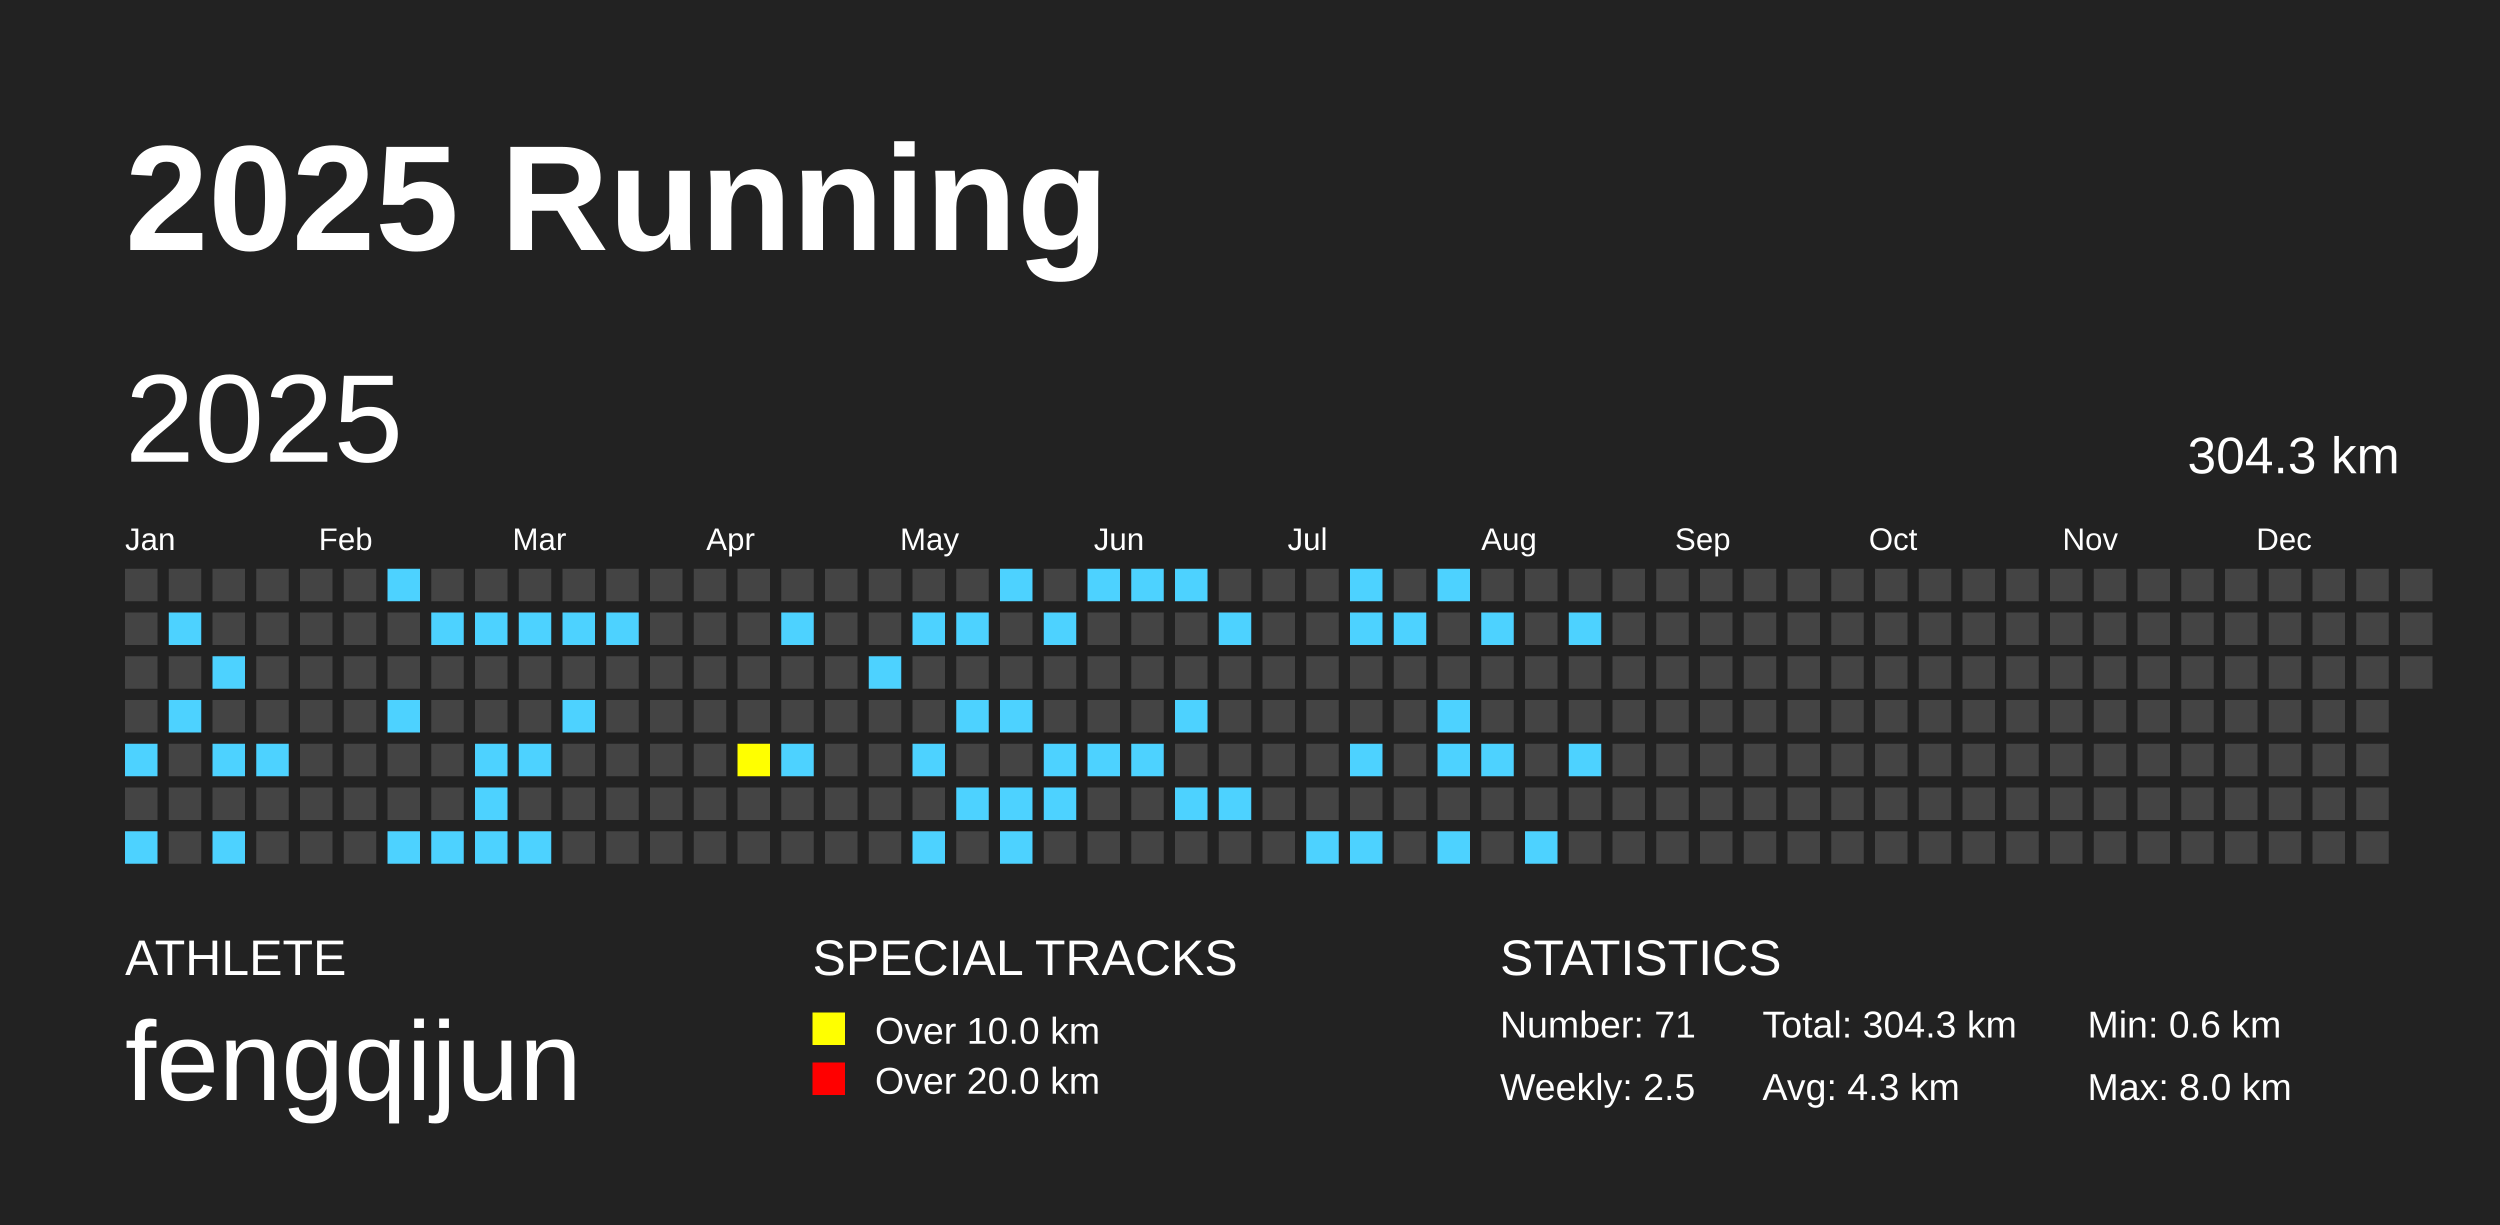
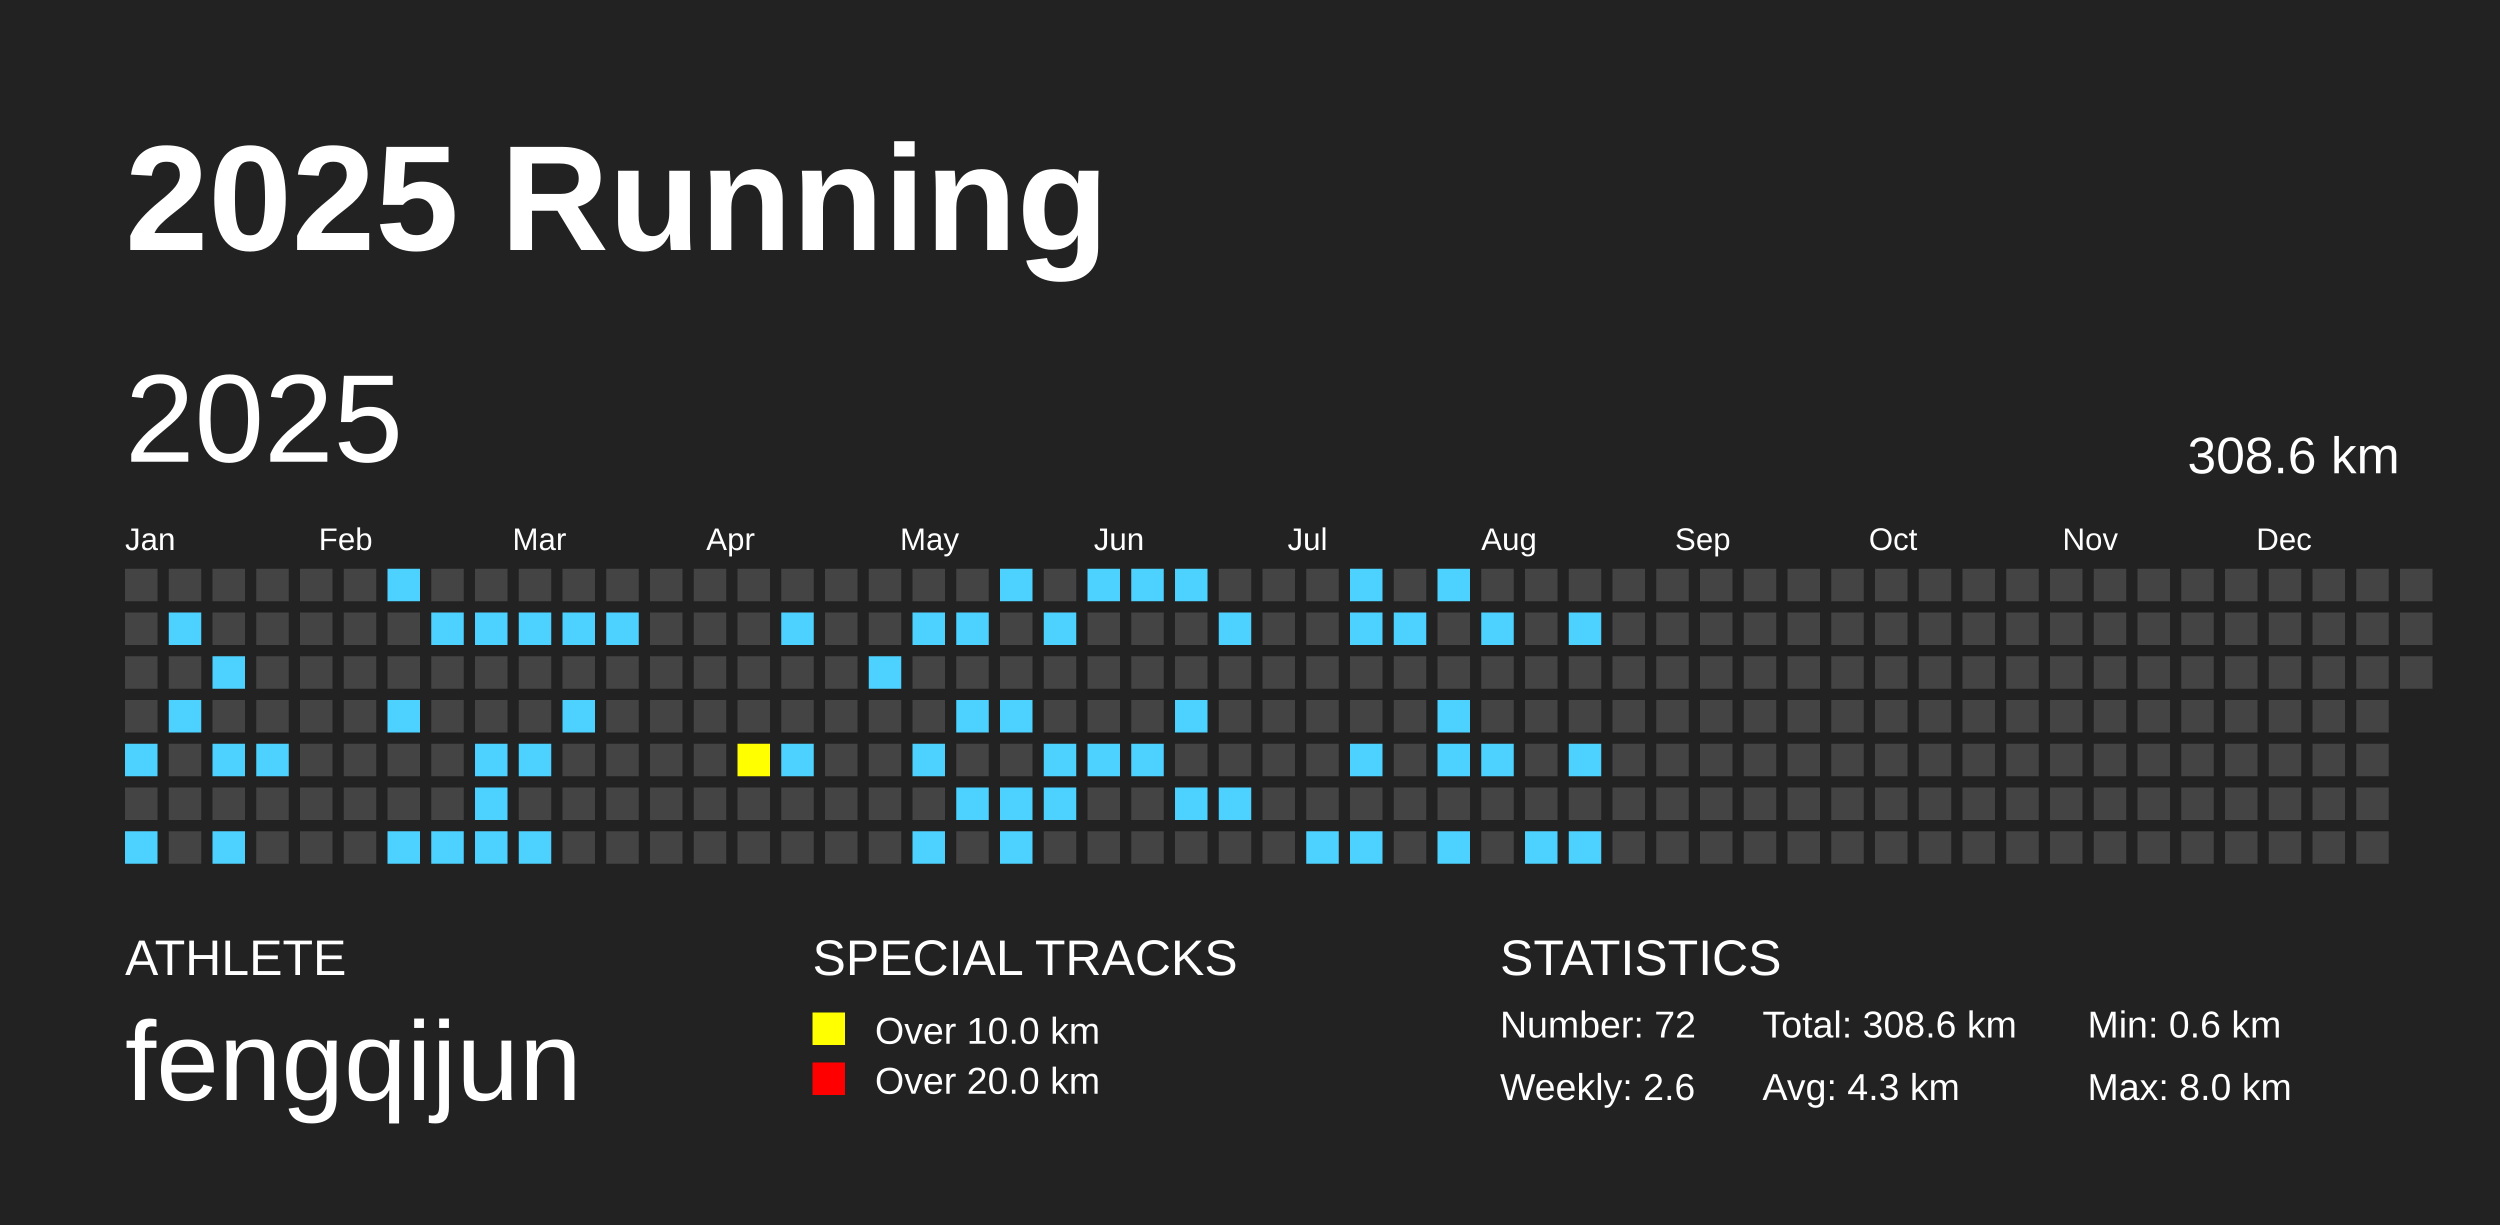
<svg xmlns="http://www.w3.org/2000/svg" baseProfile="full" height="98mm" version="1.1" viewBox="0,0,200,98" width="200mm">
  <defs />
  <rect fill="#222222" height="98" width="200" x="0" y="0" />
  <text fill="#FFFFFF" style="font-size:12px; font-family:Arial; font-weight:bold;" x="10" y="20">2025 Running</text>
  <text fill="#FFFFFF" style="font-size:4px; font-family:Arial" x="10" y="78">ATHLETE</text>
  <text fill="#FFFFFF" style="font-size:9px; font-family:Arial" x="10" y="88">fengqijun</text>
  <text fill="#FFFFFF" style="font-size:4px; font-family:Arial" x="65" y="78">SPECIAL TRACKS</text>
  <rect fill="yellow" height="2.6" width="2.6" x="65" y="81" />
  <text fill="#FFFFFF" style="font-size:3px; font-family:Arial" x="70" y="83.5">Over 10.0 km</text>
  <rect fill="red" height="2.6" width="2.6" x="65" y="85" />
  <text fill="#FFFFFF" style="font-size:3px; font-family:Arial" x="70" y="87.5">Over 20.0 km</text>
  <text fill="#FFFFFF" style="font-size:4px; font-family:Arial" x="120" y="78">STATISTICS</text>
-   <text fill="#FFFFFF" style="font-size:3px; font-family:Arial" x="120" y="83">Number: 71</text>
-   <text fill="#FFFFFF" style="font-size:3px; font-family:Arial" x="120" y="88">Weekly: 2.5</text>
-   <text fill="#FFFFFF" style="font-size:3px; font-family:Arial" x="141" y="83">Total: 304.3 km</text>
+   <text fill="#FFFFFF" style="font-size:3px; font-family:Arial" x="120" y="83">Number: 72</text>
+   <text fill="#FFFFFF" style="font-size:3px; font-family:Arial" x="120" y="88">Weekly: 2.6</text>
+   <text fill="#FFFFFF" style="font-size:3px; font-family:Arial" x="141" y="83">Total: 308.6 km</text>
  <text fill="#FFFFFF" style="font-size:3px; font-family:Arial" x="141" y="88">Avg: 4.3 km</text>
  <text fill="#FFFFFF" style="font-size:3px; font-family:Arial" x="167" y="83">Min: 0.6 km</text>
  <text fill="#FFFFFF" style="font-size:3px; font-family:Arial" x="167" y="88">Max: 8.0 km</text>
  <text dominant-baseline="hanging" fill="#FFFFFF" style="font-size:10.0px; font-family:Arial;" x="10" y="30">2025</text>
-   <text dominant-baseline="hanging" fill="#FFFFFF" style="font-size:4.125px; font-family:Arial;" x="175" y="35">304.3 km</text>
+   <text dominant-baseline="hanging" fill="#FFFFFF" style="font-size:4.125px; font-family:Arial;" x="175" y="35">308.6 km</text>
  <text fill="#FFFFFF" style="font-size:2.5px; font-family:Arial" x="10.0" y="44">Jan</text>
  <text fill="#FFFFFF" style="font-size:2.5px; font-family:Arial" x="25.5" y="44">Feb</text>
  <text fill="#FFFFFF" style="font-size:2.5px; font-family:Arial" x="41.0" y="44">Mar</text>
  <text fill="#FFFFFF" style="font-size:2.5px; font-family:Arial" x="56.5" y="44">Apr</text>
  <text fill="#FFFFFF" style="font-size:2.5px; font-family:Arial" x="72.0" y="44">May</text>
  <text fill="#FFFFFF" style="font-size:2.5px; font-family:Arial" x="87.5" y="44">Jun</text>
  <text fill="#FFFFFF" style="font-size:2.5px; font-family:Arial" x="103.0" y="44">Jul</text>
  <text fill="#FFFFFF" style="font-size:2.5px; font-family:Arial" x="118.5" y="44">Aug</text>
  <text fill="#FFFFFF" style="font-size:2.5px; font-family:Arial" x="134.0" y="44">Sep</text>
  <text fill="#FFFFFF" style="font-size:2.5px; font-family:Arial" x="149.5" y="44">Oct</text>
  <text fill="#FFFFFF" style="font-size:2.5px; font-family:Arial" x="165.0" y="44">Nov</text>
  <text fill="#FFFFFF" style="font-size:2.5px; font-family:Arial" x="180.5" y="44">Dec</text>
  <rect fill="#444444" height="2.6" width="2.6" x="10.0" y="45.5" />
  <rect fill="#444444" height="2.6" width="2.6" x="10.0" y="49.0" />
  <rect fill="#444444" height="2.6" width="2.6" x="10.0" y="52.5" />
  <rect fill="#444444" height="2.6" width="2.6" x="10.0" y="56.0" />
  <rect fill="#4DD2FF" height="2.6" width="2.6" x="10.0" y="59.5" />
  <rect fill="#444444" height="2.6" width="2.6" x="10.0" y="63.0" />
  <rect fill="#4DD2FF" height="2.6" width="2.6" x="10.0" y="66.5" />
  <rect fill="#444444" height="2.6" width="2.6" x="13.5" y="45.5" />
  <rect fill="#4DD2FF" height="2.6" width="2.6" x="13.5" y="49.0" />
  <rect fill="#444444" height="2.6" width="2.6" x="13.5" y="52.5" />
  <rect fill="#4DD2FF" height="2.6" width="2.6" x="13.5" y="56.0" />
  <rect fill="#444444" height="2.6" width="2.6" x="13.5" y="59.5" />
  <rect fill="#444444" height="2.6" width="2.6" x="13.5" y="63.0" />
  <rect fill="#444444" height="2.6" width="2.6" x="13.5" y="66.5" />
  <rect fill="#444444" height="2.6" width="2.6" x="17.0" y="45.5" />
  <rect fill="#444444" height="2.6" width="2.6" x="17.0" y="49.0" />
  <rect fill="#4DD2FF" height="2.6" width="2.6" x="17.0" y="52.5" />
  <rect fill="#444444" height="2.6" width="2.6" x="17.0" y="56.0" />
  <rect fill="#4DD2FF" height="2.6" width="2.6" x="17.0" y="59.5" />
  <rect fill="#444444" height="2.6" width="2.6" x="17.0" y="63.0" />
  <rect fill="#4DD2FF" height="2.6" width="2.6" x="17.0" y="66.5" />
  <rect fill="#444444" height="2.6" width="2.6" x="20.5" y="45.5" />
  <rect fill="#444444" height="2.6" width="2.6" x="20.5" y="49.0" />
  <rect fill="#444444" height="2.6" width="2.6" x="20.5" y="52.5" />
  <rect fill="#444444" height="2.6" width="2.6" x="20.5" y="56.0" />
  <rect fill="#4DD2FF" height="2.6" width="2.6" x="20.5" y="59.5" />
  <rect fill="#444444" height="2.6" width="2.6" x="20.5" y="63.0" />
  <rect fill="#444444" height="2.6" width="2.6" x="20.5" y="66.5" />
  <rect fill="#444444" height="2.6" width="2.6" x="24.0" y="45.5" />
  <rect fill="#444444" height="2.6" width="2.6" x="24.0" y="49.0" />
  <rect fill="#444444" height="2.6" width="2.6" x="24.0" y="52.5" />
  <rect fill="#444444" height="2.6" width="2.6" x="24.0" y="56.0" />
  <rect fill="#444444" height="2.6" width="2.6" x="24.0" y="59.5" />
  <rect fill="#444444" height="2.6" width="2.6" x="24.0" y="63.0" />
  <rect fill="#444444" height="2.6" width="2.6" x="24.0" y="66.5" />
  <rect fill="#444444" height="2.6" width="2.6" x="27.5" y="45.5" />
  <rect fill="#444444" height="2.6" width="2.6" x="27.5" y="49.0" />
  <rect fill="#444444" height="2.6" width="2.6" x="27.5" y="52.5" />
  <rect fill="#444444" height="2.6" width="2.6" x="27.5" y="56.0" />
  <rect fill="#444444" height="2.6" width="2.6" x="27.5" y="59.5" />
  <rect fill="#444444" height="2.6" width="2.6" x="27.5" y="63.0" />
  <rect fill="#444444" height="2.6" width="2.6" x="27.5" y="66.5" />
  <rect fill="#4DD2FF" height="2.6" width="2.6" x="31.0" y="45.5" />
  <rect fill="#444444" height="2.6" width="2.6" x="31.0" y="49.0" />
  <rect fill="#444444" height="2.6" width="2.6" x="31.0" y="52.5" />
  <rect fill="#4DD2FF" height="2.6" width="2.6" x="31.0" y="56.0" />
  <rect fill="#444444" height="2.6" width="2.6" x="31.0" y="59.5" />
  <rect fill="#444444" height="2.6" width="2.6" x="31.0" y="63.0" />
  <rect fill="#4DD2FF" height="2.6" width="2.6" x="31.0" y="66.5" />
  <rect fill="#444444" height="2.6" width="2.6" x="34.5" y="45.5" />
  <rect fill="#4DD2FF" height="2.6" width="2.6" x="34.5" y="49.0" />
  <rect fill="#444444" height="2.6" width="2.6" x="34.5" y="52.5" />
  <rect fill="#444444" height="2.6" width="2.6" x="34.5" y="56.0" />
  <rect fill="#444444" height="2.6" width="2.6" x="34.5" y="59.5" />
  <rect fill="#444444" height="2.6" width="2.6" x="34.5" y="63.0" />
  <rect fill="#4DD2FF" height="2.6" width="2.6" x="34.5" y="66.5" />
  <rect fill="#444444" height="2.6" width="2.6" x="38.0" y="45.5" />
  <rect fill="#4DD2FF" height="2.6" width="2.6" x="38.0" y="49.0" />
  <rect fill="#444444" height="2.6" width="2.6" x="38.0" y="52.5" />
  <rect fill="#444444" height="2.6" width="2.6" x="38.0" y="56.0" />
  <rect fill="#4DD2FF" height="2.6" width="2.6" x="38.0" y="59.5" />
  <rect fill="#4DD2FF" height="2.6" width="2.6" x="38.0" y="63.0" />
  <rect fill="#4DD2FF" height="2.6" width="2.6" x="38.0" y="66.5" />
  <rect fill="#444444" height="2.6" width="2.6" x="41.5" y="45.5" />
  <rect fill="#4DD2FF" height="2.6" width="2.6" x="41.5" y="49.0" />
  <rect fill="#444444" height="2.6" width="2.6" x="41.5" y="52.5" />
  <rect fill="#444444" height="2.6" width="2.6" x="41.5" y="56.0" />
  <rect fill="#4DD2FF" height="2.6" width="2.6" x="41.5" y="59.5" />
  <rect fill="#444444" height="2.6" width="2.6" x="41.5" y="63.0" />
  <rect fill="#4DD2FF" height="2.6" width="2.6" x="41.5" y="66.5" />
  <rect fill="#444444" height="2.6" width="2.6" x="45.0" y="45.5" />
  <rect fill="#4DD2FF" height="2.6" width="2.6" x="45.0" y="49.0" />
  <rect fill="#444444" height="2.6" width="2.6" x="45.0" y="52.5" />
  <rect fill="#4DD2FF" height="2.6" width="2.6" x="45.0" y="56.0" />
  <rect fill="#444444" height="2.6" width="2.6" x="45.0" y="59.5" />
  <rect fill="#444444" height="2.6" width="2.6" x="45.0" y="63.0" />
  <rect fill="#444444" height="2.6" width="2.6" x="45.0" y="66.5" />
  <rect fill="#444444" height="2.6" width="2.6" x="48.5" y="45.5" />
  <rect fill="#4DD2FF" height="2.6" width="2.6" x="48.5" y="49.0" />
  <rect fill="#444444" height="2.6" width="2.6" x="48.5" y="52.5" />
  <rect fill="#444444" height="2.6" width="2.6" x="48.5" y="56.0" />
  <rect fill="#444444" height="2.6" width="2.6" x="48.5" y="59.5" />
  <rect fill="#444444" height="2.6" width="2.6" x="48.5" y="63.0" />
  <rect fill="#444444" height="2.6" width="2.6" x="48.5" y="66.5" />
  <rect fill="#444444" height="2.6" width="2.6" x="52.0" y="45.5" />
  <rect fill="#444444" height="2.6" width="2.6" x="52.0" y="49.0" />
  <rect fill="#444444" height="2.6" width="2.6" x="52.0" y="52.5" />
  <rect fill="#444444" height="2.6" width="2.6" x="52.0" y="56.0" />
  <rect fill="#444444" height="2.6" width="2.6" x="52.0" y="59.5" />
  <rect fill="#444444" height="2.6" width="2.6" x="52.0" y="63.0" />
  <rect fill="#444444" height="2.6" width="2.6" x="52.0" y="66.5" />
  <rect fill="#444444" height="2.6" width="2.6" x="55.5" y="45.5" />
  <rect fill="#444444" height="2.6" width="2.6" x="55.5" y="49.0" />
  <rect fill="#444444" height="2.6" width="2.6" x="55.5" y="52.5" />
  <rect fill="#444444" height="2.6" width="2.6" x="55.5" y="56.0" />
  <rect fill="#444444" height="2.6" width="2.6" x="55.5" y="59.5" />
  <rect fill="#444444" height="2.6" width="2.6" x="55.5" y="63.0" />
  <rect fill="#444444" height="2.6" width="2.6" x="55.5" y="66.5" />
  <rect fill="#444444" height="2.6" width="2.6" x="59.0" y="45.5" />
  <rect fill="#444444" height="2.6" width="2.6" x="59.0" y="49.0" />
  <rect fill="#444444" height="2.6" width="2.6" x="59.0" y="52.5" />
  <rect fill="#444444" height="2.6" width="2.6" x="59.0" y="56.0" />
  <rect fill="yellow" height="2.6" width="2.6" x="59.0" y="59.5" />
  <rect fill="#444444" height="2.6" width="2.6" x="59.0" y="63.0" />
  <rect fill="#444444" height="2.6" width="2.6" x="59.0" y="66.5" />
  <rect fill="#444444" height="2.6" width="2.6" x="62.5" y="45.5" />
  <rect fill="#4DD2FF" height="2.6" width="2.6" x="62.5" y="49.0" />
  <rect fill="#444444" height="2.6" width="2.6" x="62.5" y="52.5" />
  <rect fill="#444444" height="2.6" width="2.6" x="62.5" y="56.0" />
  <rect fill="#4DD2FF" height="2.6" width="2.6" x="62.5" y="59.5" />
  <rect fill="#444444" height="2.6" width="2.6" x="62.5" y="63.0" />
  <rect fill="#444444" height="2.6" width="2.6" x="62.5" y="66.5" />
  <rect fill="#444444" height="2.6" width="2.6" x="66.0" y="45.5" />
  <rect fill="#444444" height="2.6" width="2.6" x="66.0" y="49.0" />
  <rect fill="#444444" height="2.6" width="2.6" x="66.0" y="52.5" />
  <rect fill="#444444" height="2.6" width="2.6" x="66.0" y="56.0" />
  <rect fill="#444444" height="2.6" width="2.6" x="66.0" y="59.5" />
  <rect fill="#444444" height="2.6" width="2.6" x="66.0" y="63.0" />
  <rect fill="#444444" height="2.6" width="2.6" x="66.0" y="66.5" />
  <rect fill="#444444" height="2.6" width="2.6" x="69.5" y="45.5" />
  <rect fill="#444444" height="2.6" width="2.6" x="69.5" y="49.0" />
  <rect fill="#4DD2FF" height="2.6" width="2.6" x="69.5" y="52.5" />
  <rect fill="#444444" height="2.6" width="2.6" x="69.5" y="56.0" />
  <rect fill="#444444" height="2.6" width="2.6" x="69.5" y="59.5" />
  <rect fill="#444444" height="2.6" width="2.6" x="69.5" y="63.0" />
  <rect fill="#444444" height="2.6" width="2.6" x="69.5" y="66.5" />
  <rect fill="#444444" height="2.6" width="2.6" x="73.0" y="45.5" />
  <rect fill="#4DD2FF" height="2.6" width="2.6" x="73.0" y="49.0" />
  <rect fill="#444444" height="2.6" width="2.6" x="73.0" y="52.5" />
  <rect fill="#444444" height="2.6" width="2.6" x="73.0" y="56.0" />
  <rect fill="#4DD2FF" height="2.6" width="2.6" x="73.0" y="59.5" />
  <rect fill="#444444" height="2.6" width="2.6" x="73.0" y="63.0" />
  <rect fill="#4DD2FF" height="2.6" width="2.6" x="73.0" y="66.5" />
  <rect fill="#444444" height="2.6" width="2.6" x="76.5" y="45.5" />
  <rect fill="#4DD2FF" height="2.6" width="2.6" x="76.5" y="49.0" />
  <rect fill="#444444" height="2.6" width="2.6" x="76.5" y="52.5" />
  <rect fill="#4DD2FF" height="2.6" width="2.6" x="76.5" y="56.0" />
  <rect fill="#444444" height="2.6" width="2.6" x="76.5" y="59.5" />
  <rect fill="#4DD2FF" height="2.6" width="2.6" x="76.5" y="63.0" />
  <rect fill="#444444" height="2.6" width="2.6" x="76.5" y="66.5" />
  <rect fill="#4DD2FF" height="2.6" width="2.6" x="80.0" y="45.5" />
  <rect fill="#444444" height="2.6" width="2.6" x="80.0" y="49.0" />
  <rect fill="#444444" height="2.6" width="2.6" x="80.0" y="52.5" />
  <rect fill="#4DD2FF" height="2.6" width="2.6" x="80.0" y="56.0" />
  <rect fill="#444444" height="2.6" width="2.6" x="80.0" y="59.5" />
  <rect fill="#4DD2FF" height="2.6" width="2.6" x="80.0" y="63.0" />
  <rect fill="#4DD2FF" height="2.6" width="2.6" x="80.0" y="66.5" />
  <rect fill="#444444" height="2.6" width="2.6" x="83.5" y="45.5" />
  <rect fill="#4DD2FF" height="2.6" width="2.6" x="83.5" y="49.0" />
  <rect fill="#444444" height="2.6" width="2.6" x="83.5" y="52.5" />
  <rect fill="#444444" height="2.6" width="2.6" x="83.5" y="56.0" />
  <rect fill="#4DD2FF" height="2.6" width="2.6" x="83.5" y="59.5" />
  <rect fill="#4DD2FF" height="2.6" width="2.6" x="83.5" y="63.0" />
  <rect fill="#444444" height="2.6" width="2.6" x="83.5" y="66.5" />
  <rect fill="#4DD2FF" height="2.6" width="2.6" x="87.0" y="45.5" />
  <rect fill="#444444" height="2.6" width="2.6" x="87.0" y="49.0" />
  <rect fill="#444444" height="2.6" width="2.6" x="87.0" y="52.5" />
  <rect fill="#444444" height="2.6" width="2.6" x="87.0" y="56.0" />
  <rect fill="#4DD2FF" height="2.6" width="2.6" x="87.0" y="59.5" />
  <rect fill="#444444" height="2.6" width="2.6" x="87.0" y="63.0" />
  <rect fill="#444444" height="2.6" width="2.6" x="87.0" y="66.5" />
  <rect fill="#4DD2FF" height="2.6" width="2.6" x="90.5" y="45.5" />
  <rect fill="#444444" height="2.6" width="2.6" x="90.5" y="49.0" />
  <rect fill="#444444" height="2.6" width="2.6" x="90.5" y="52.5" />
  <rect fill="#444444" height="2.6" width="2.6" x="90.5" y="56.0" />
  <rect fill="#4DD2FF" height="2.6" width="2.6" x="90.5" y="59.5" />
  <rect fill="#444444" height="2.6" width="2.6" x="90.5" y="63.0" />
  <rect fill="#444444" height="2.6" width="2.6" x="90.5" y="66.5" />
  <rect fill="#4DD2FF" height="2.6" width="2.6" x="94.0" y="45.5" />
  <rect fill="#444444" height="2.6" width="2.6" x="94.0" y="49.0" />
  <rect fill="#444444" height="2.6" width="2.6" x="94.0" y="52.5" />
  <rect fill="#4DD2FF" height="2.6" width="2.6" x="94.0" y="56.0" />
  <rect fill="#444444" height="2.6" width="2.6" x="94.0" y="59.5" />
  <rect fill="#4DD2FF" height="2.6" width="2.6" x="94.0" y="63.0" />
  <rect fill="#444444" height="2.6" width="2.6" x="94.0" y="66.5" />
  <rect fill="#444444" height="2.6" width="2.6" x="97.5" y="45.5" />
  <rect fill="#4DD2FF" height="2.6" width="2.6" x="97.5" y="49.0" />
  <rect fill="#444444" height="2.6" width="2.6" x="97.5" y="52.5" />
  <rect fill="#444444" height="2.6" width="2.6" x="97.5" y="56.0" />
  <rect fill="#444444" height="2.6" width="2.6" x="97.5" y="59.5" />
  <rect fill="#4DD2FF" height="2.6" width="2.6" x="97.5" y="63.0" />
  <rect fill="#444444" height="2.6" width="2.6" x="97.5" y="66.5" />
  <rect fill="#444444" height="2.6" width="2.6" x="101.0" y="45.5" />
  <rect fill="#444444" height="2.6" width="2.6" x="101.0" y="49.0" />
  <rect fill="#444444" height="2.6" width="2.6" x="101.0" y="52.5" />
  <rect fill="#444444" height="2.6" width="2.6" x="101.0" y="56.0" />
  <rect fill="#444444" height="2.6" width="2.6" x="101.0" y="59.5" />
  <rect fill="#444444" height="2.6" width="2.6" x="101.0" y="63.0" />
  <rect fill="#444444" height="2.6" width="2.6" x="101.0" y="66.5" />
  <rect fill="#444444" height="2.6" width="2.6" x="104.5" y="45.5" />
  <rect fill="#444444" height="2.6" width="2.6" x="104.5" y="49.0" />
  <rect fill="#444444" height="2.6" width="2.6" x="104.5" y="52.5" />
  <rect fill="#444444" height="2.6" width="2.6" x="104.5" y="56.0" />
  <rect fill="#444444" height="2.6" width="2.6" x="104.5" y="59.5" />
  <rect fill="#444444" height="2.6" width="2.6" x="104.5" y="63.0" />
  <rect fill="#4DD2FF" height="2.6" width="2.6" x="104.5" y="66.5" />
  <rect fill="#4DD2FF" height="2.6" width="2.6" x="108.0" y="45.5" />
  <rect fill="#4DD2FF" height="2.6" width="2.6" x="108.0" y="49.0" />
  <rect fill="#444444" height="2.6" width="2.6" x="108.0" y="52.5" />
  <rect fill="#444444" height="2.6" width="2.6" x="108.0" y="56.0" />
  <rect fill="#4DD2FF" height="2.6" width="2.6" x="108.0" y="59.5" />
  <rect fill="#444444" height="2.6" width="2.6" x="108.0" y="63.0" />
  <rect fill="#4DD2FF" height="2.6" width="2.6" x="108.0" y="66.5" />
  <rect fill="#444444" height="2.6" width="2.6" x="111.5" y="45.5" />
  <rect fill="#4DD2FF" height="2.6" width="2.6" x="111.5" y="49.0" />
  <rect fill="#444444" height="2.6" width="2.6" x="111.5" y="52.5" />
  <rect fill="#444444" height="2.6" width="2.6" x="111.5" y="56.0" />
  <rect fill="#444444" height="2.6" width="2.6" x="111.5" y="59.5" />
  <rect fill="#444444" height="2.6" width="2.6" x="111.5" y="63.0" />
  <rect fill="#444444" height="2.6" width="2.6" x="111.5" y="66.5" />
  <rect fill="#4DD2FF" height="2.6" width="2.6" x="115.0" y="45.5" />
  <rect fill="#444444" height="2.6" width="2.6" x="115.0" y="49.0" />
  <rect fill="#444444" height="2.6" width="2.6" x="115.0" y="52.5" />
  <rect fill="#4DD2FF" height="2.6" width="2.6" x="115.0" y="56.0" />
  <rect fill="#4DD2FF" height="2.6" width="2.6" x="115.0" y="59.5" />
  <rect fill="#444444" height="2.6" width="2.6" x="115.0" y="63.0" />
  <rect fill="#4DD2FF" height="2.6" width="2.6" x="115.0" y="66.5" />
  <rect fill="#444444" height="2.6" width="2.6" x="118.5" y="45.5" />
  <rect fill="#4DD2FF" height="2.6" width="2.6" x="118.5" y="49.0" />
  <rect fill="#444444" height="2.6" width="2.6" x="118.5" y="52.5" />
  <rect fill="#444444" height="2.6" width="2.6" x="118.5" y="56.0" />
  <rect fill="#4DD2FF" height="2.6" width="2.6" x="118.5" y="59.5" />
  <rect fill="#444444" height="2.6" width="2.6" x="118.5" y="63.0" />
  <rect fill="#444444" height="2.6" width="2.6" x="118.5" y="66.5" />
  <rect fill="#444444" height="2.6" width="2.6" x="122.0" y="45.5" />
  <rect fill="#444444" height="2.6" width="2.6" x="122.0" y="49.0" />
  <rect fill="#444444" height="2.6" width="2.6" x="122.0" y="52.5" />
  <rect fill="#444444" height="2.6" width="2.6" x="122.0" y="56.0" />
  <rect fill="#444444" height="2.6" width="2.6" x="122.0" y="59.5" />
  <rect fill="#444444" height="2.6" width="2.6" x="122.0" y="63.0" />
  <rect fill="#4DD2FF" height="2.6" width="2.6" x="122.0" y="66.5" />
  <rect fill="#444444" height="2.6" width="2.6" x="125.5" y="45.5" />
  <rect fill="#4DD2FF" height="2.6" width="2.6" x="125.5" y="49.0" />
  <rect fill="#444444" height="2.6" width="2.6" x="125.5" y="52.5" />
  <rect fill="#444444" height="2.6" width="2.6" x="125.5" y="56.0" />
  <rect fill="#4DD2FF" height="2.6" width="2.6" x="125.5" y="59.5" />
  <rect fill="#444444" height="2.6" width="2.6" x="125.5" y="63.0" />
-   <rect fill="#444444" height="2.6" width="2.6" x="125.5" y="66.5" />
+   <rect fill="#4DD2FF" height="2.6" width="2.6" x="125.5" y="66.5" />
  <rect fill="#444444" height="2.6" width="2.6" x="129.0" y="45.5" />
  <rect fill="#444444" height="2.6" width="2.6" x="129.0" y="49.0" />
  <rect fill="#444444" height="2.6" width="2.6" x="129.0" y="52.5" />
  <rect fill="#444444" height="2.6" width="2.6" x="129.0" y="56.0" />
  <rect fill="#444444" height="2.6" width="2.6" x="129.0" y="59.5" />
  <rect fill="#444444" height="2.6" width="2.6" x="129.0" y="63.0" />
  <rect fill="#444444" height="2.6" width="2.6" x="129.0" y="66.5" />
  <rect fill="#444444" height="2.6" width="2.6" x="132.5" y="45.5" />
  <rect fill="#444444" height="2.6" width="2.6" x="132.5" y="49.0" />
  <rect fill="#444444" height="2.6" width="2.6" x="132.5" y="52.5" />
  <rect fill="#444444" height="2.6" width="2.6" x="132.5" y="56.0" />
  <rect fill="#444444" height="2.6" width="2.6" x="132.5" y="59.5" />
  <rect fill="#444444" height="2.6" width="2.6" x="132.5" y="63.0" />
  <rect fill="#444444" height="2.6" width="2.6" x="132.5" y="66.5" />
  <rect fill="#444444" height="2.6" width="2.6" x="136.0" y="45.5" />
  <rect fill="#444444" height="2.6" width="2.6" x="136.0" y="49.0" />
  <rect fill="#444444" height="2.6" width="2.6" x="136.0" y="52.5" />
  <rect fill="#444444" height="2.6" width="2.6" x="136.0" y="56.0" />
  <rect fill="#444444" height="2.6" width="2.6" x="136.0" y="59.5" />
  <rect fill="#444444" height="2.6" width="2.6" x="136.0" y="63.0" />
  <rect fill="#444444" height="2.6" width="2.6" x="136.0" y="66.5" />
  <rect fill="#444444" height="2.6" width="2.6" x="139.5" y="45.5" />
  <rect fill="#444444" height="2.6" width="2.6" x="139.5" y="49.0" />
  <rect fill="#444444" height="2.6" width="2.6" x="139.5" y="52.5" />
  <rect fill="#444444" height="2.6" width="2.6" x="139.5" y="56.0" />
  <rect fill="#444444" height="2.6" width="2.6" x="139.5" y="59.5" />
  <rect fill="#444444" height="2.6" width="2.6" x="139.5" y="63.0" />
  <rect fill="#444444" height="2.6" width="2.6" x="139.5" y="66.5" />
  <rect fill="#444444" height="2.6" width="2.6" x="143.0" y="45.5" />
  <rect fill="#444444" height="2.6" width="2.6" x="143.0" y="49.0" />
  <rect fill="#444444" height="2.6" width="2.6" x="143.0" y="52.5" />
  <rect fill="#444444" height="2.6" width="2.6" x="143.0" y="56.0" />
  <rect fill="#444444" height="2.6" width="2.6" x="143.0" y="59.5" />
  <rect fill="#444444" height="2.6" width="2.6" x="143.0" y="63.0" />
  <rect fill="#444444" height="2.6" width="2.6" x="143.0" y="66.5" />
  <rect fill="#444444" height="2.6" width="2.6" x="146.5" y="45.5" />
  <rect fill="#444444" height="2.6" width="2.6" x="146.5" y="49.0" />
  <rect fill="#444444" height="2.6" width="2.6" x="146.5" y="52.5" />
  <rect fill="#444444" height="2.6" width="2.6" x="146.5" y="56.0" />
  <rect fill="#444444" height="2.6" width="2.6" x="146.5" y="59.5" />
  <rect fill="#444444" height="2.6" width="2.6" x="146.5" y="63.0" />
  <rect fill="#444444" height="2.6" width="2.6" x="146.5" y="66.5" />
  <rect fill="#444444" height="2.6" width="2.6" x="150.0" y="45.5" />
  <rect fill="#444444" height="2.6" width="2.6" x="150.0" y="49.0" />
  <rect fill="#444444" height="2.6" width="2.6" x="150.0" y="52.5" />
  <rect fill="#444444" height="2.6" width="2.6" x="150.0" y="56.0" />
  <rect fill="#444444" height="2.6" width="2.6" x="150.0" y="59.5" />
  <rect fill="#444444" height="2.6" width="2.6" x="150.0" y="63.0" />
  <rect fill="#444444" height="2.6" width="2.6" x="150.0" y="66.5" />
  <rect fill="#444444" height="2.6" width="2.6" x="153.5" y="45.5" />
  <rect fill="#444444" height="2.6" width="2.6" x="153.5" y="49.0" />
  <rect fill="#444444" height="2.6" width="2.6" x="153.5" y="52.5" />
  <rect fill="#444444" height="2.6" width="2.6" x="153.5" y="56.0" />
  <rect fill="#444444" height="2.6" width="2.6" x="153.5" y="59.5" />
  <rect fill="#444444" height="2.6" width="2.6" x="153.5" y="63.0" />
  <rect fill="#444444" height="2.6" width="2.6" x="153.5" y="66.5" />
  <rect fill="#444444" height="2.6" width="2.6" x="157.0" y="45.5" />
  <rect fill="#444444" height="2.6" width="2.6" x="157.0" y="49.0" />
  <rect fill="#444444" height="2.6" width="2.6" x="157.0" y="52.5" />
  <rect fill="#444444" height="2.6" width="2.6" x="157.0" y="56.0" />
  <rect fill="#444444" height="2.6" width="2.6" x="157.0" y="59.5" />
  <rect fill="#444444" height="2.6" width="2.6" x="157.0" y="63.0" />
  <rect fill="#444444" height="2.6" width="2.6" x="157.0" y="66.5" />
  <rect fill="#444444" height="2.6" width="2.6" x="160.5" y="45.5" />
  <rect fill="#444444" height="2.6" width="2.6" x="160.5" y="49.0" />
  <rect fill="#444444" height="2.6" width="2.6" x="160.5" y="52.5" />
  <rect fill="#444444" height="2.6" width="2.6" x="160.5" y="56.0" />
  <rect fill="#444444" height="2.6" width="2.6" x="160.5" y="59.5" />
  <rect fill="#444444" height="2.6" width="2.6" x="160.5" y="63.0" />
  <rect fill="#444444" height="2.6" width="2.6" x="160.5" y="66.5" />
  <rect fill="#444444" height="2.6" width="2.6" x="164.0" y="45.5" />
  <rect fill="#444444" height="2.6" width="2.6" x="164.0" y="49.0" />
  <rect fill="#444444" height="2.6" width="2.6" x="164.0" y="52.5" />
  <rect fill="#444444" height="2.6" width="2.6" x="164.0" y="56.0" />
  <rect fill="#444444" height="2.6" width="2.6" x="164.0" y="59.5" />
  <rect fill="#444444" height="2.6" width="2.6" x="164.0" y="63.0" />
  <rect fill="#444444" height="2.6" width="2.6" x="164.0" y="66.5" />
  <rect fill="#444444" height="2.6" width="2.6" x="167.5" y="45.5" />
  <rect fill="#444444" height="2.6" width="2.6" x="167.5" y="49.0" />
  <rect fill="#444444" height="2.6" width="2.6" x="167.5" y="52.5" />
  <rect fill="#444444" height="2.6" width="2.6" x="167.5" y="56.0" />
  <rect fill="#444444" height="2.6" width="2.6" x="167.5" y="59.5" />
  <rect fill="#444444" height="2.6" width="2.6" x="167.5" y="63.0" />
  <rect fill="#444444" height="2.6" width="2.6" x="167.5" y="66.5" />
  <rect fill="#444444" height="2.6" width="2.6" x="171.0" y="45.5" />
  <rect fill="#444444" height="2.6" width="2.6" x="171.0" y="49.0" />
  <rect fill="#444444" height="2.6" width="2.6" x="171.0" y="52.5" />
  <rect fill="#444444" height="2.6" width="2.6" x="171.0" y="56.0" />
  <rect fill="#444444" height="2.6" width="2.6" x="171.0" y="59.5" />
  <rect fill="#444444" height="2.6" width="2.6" x="171.0" y="63.0" />
  <rect fill="#444444" height="2.6" width="2.6" x="171.0" y="66.5" />
  <rect fill="#444444" height="2.6" width="2.6" x="174.5" y="45.5" />
  <rect fill="#444444" height="2.6" width="2.6" x="174.5" y="49.0" />
  <rect fill="#444444" height="2.6" width="2.6" x="174.5" y="52.5" />
  <rect fill="#444444" height="2.6" width="2.6" x="174.5" y="56.0" />
  <rect fill="#444444" height="2.6" width="2.6" x="174.5" y="59.5" />
  <rect fill="#444444" height="2.6" width="2.6" x="174.5" y="63.0" />
  <rect fill="#444444" height="2.6" width="2.6" x="174.5" y="66.5" />
  <rect fill="#444444" height="2.6" width="2.6" x="178.0" y="45.5" />
  <rect fill="#444444" height="2.6" width="2.6" x="178.0" y="49.0" />
  <rect fill="#444444" height="2.6" width="2.6" x="178.0" y="52.5" />
  <rect fill="#444444" height="2.6" width="2.6" x="178.0" y="56.0" />
  <rect fill="#444444" height="2.6" width="2.6" x="178.0" y="59.5" />
  <rect fill="#444444" height="2.6" width="2.6" x="178.0" y="63.0" />
  <rect fill="#444444" height="2.6" width="2.6" x="178.0" y="66.5" />
  <rect fill="#444444" height="2.6" width="2.6" x="181.5" y="45.5" />
  <rect fill="#444444" height="2.6" width="2.6" x="181.5" y="49.0" />
  <rect fill="#444444" height="2.6" width="2.6" x="181.5" y="52.5" />
  <rect fill="#444444" height="2.6" width="2.6" x="181.5" y="56.0" />
  <rect fill="#444444" height="2.6" width="2.6" x="181.5" y="59.5" />
  <rect fill="#444444" height="2.6" width="2.6" x="181.5" y="63.0" />
  <rect fill="#444444" height="2.6" width="2.6" x="181.5" y="66.5" />
  <rect fill="#444444" height="2.6" width="2.6" x="185.0" y="45.5" />
  <rect fill="#444444" height="2.6" width="2.6" x="185.0" y="49.0" />
  <rect fill="#444444" height="2.6" width="2.6" x="185.0" y="52.5" />
  <rect fill="#444444" height="2.6" width="2.6" x="185.0" y="56.0" />
  <rect fill="#444444" height="2.6" width="2.6" x="185.0" y="59.5" />
  <rect fill="#444444" height="2.6" width="2.6" x="185.0" y="63.0" />
  <rect fill="#444444" height="2.6" width="2.6" x="185.0" y="66.5" />
  <rect fill="#444444" height="2.6" width="2.6" x="188.5" y="45.5" />
  <rect fill="#444444" height="2.6" width="2.6" x="188.5" y="49.0" />
  <rect fill="#444444" height="2.6" width="2.6" x="188.5" y="52.5" />
  <rect fill="#444444" height="2.6" width="2.6" x="188.5" y="56.0" />
  <rect fill="#444444" height="2.6" width="2.6" x="188.5" y="59.5" />
  <rect fill="#444444" height="2.6" width="2.6" x="188.5" y="63.0" />
  <rect fill="#444444" height="2.6" width="2.6" x="188.5" y="66.5" />
  <rect fill="#444444" height="2.6" width="2.6" x="192.0" y="45.5" />
  <rect fill="#444444" height="2.6" width="2.6" x="192.0" y="49.0" />
  <rect fill="#444444" height="2.6" width="2.6" x="192.0" y="52.5" />
</svg>
